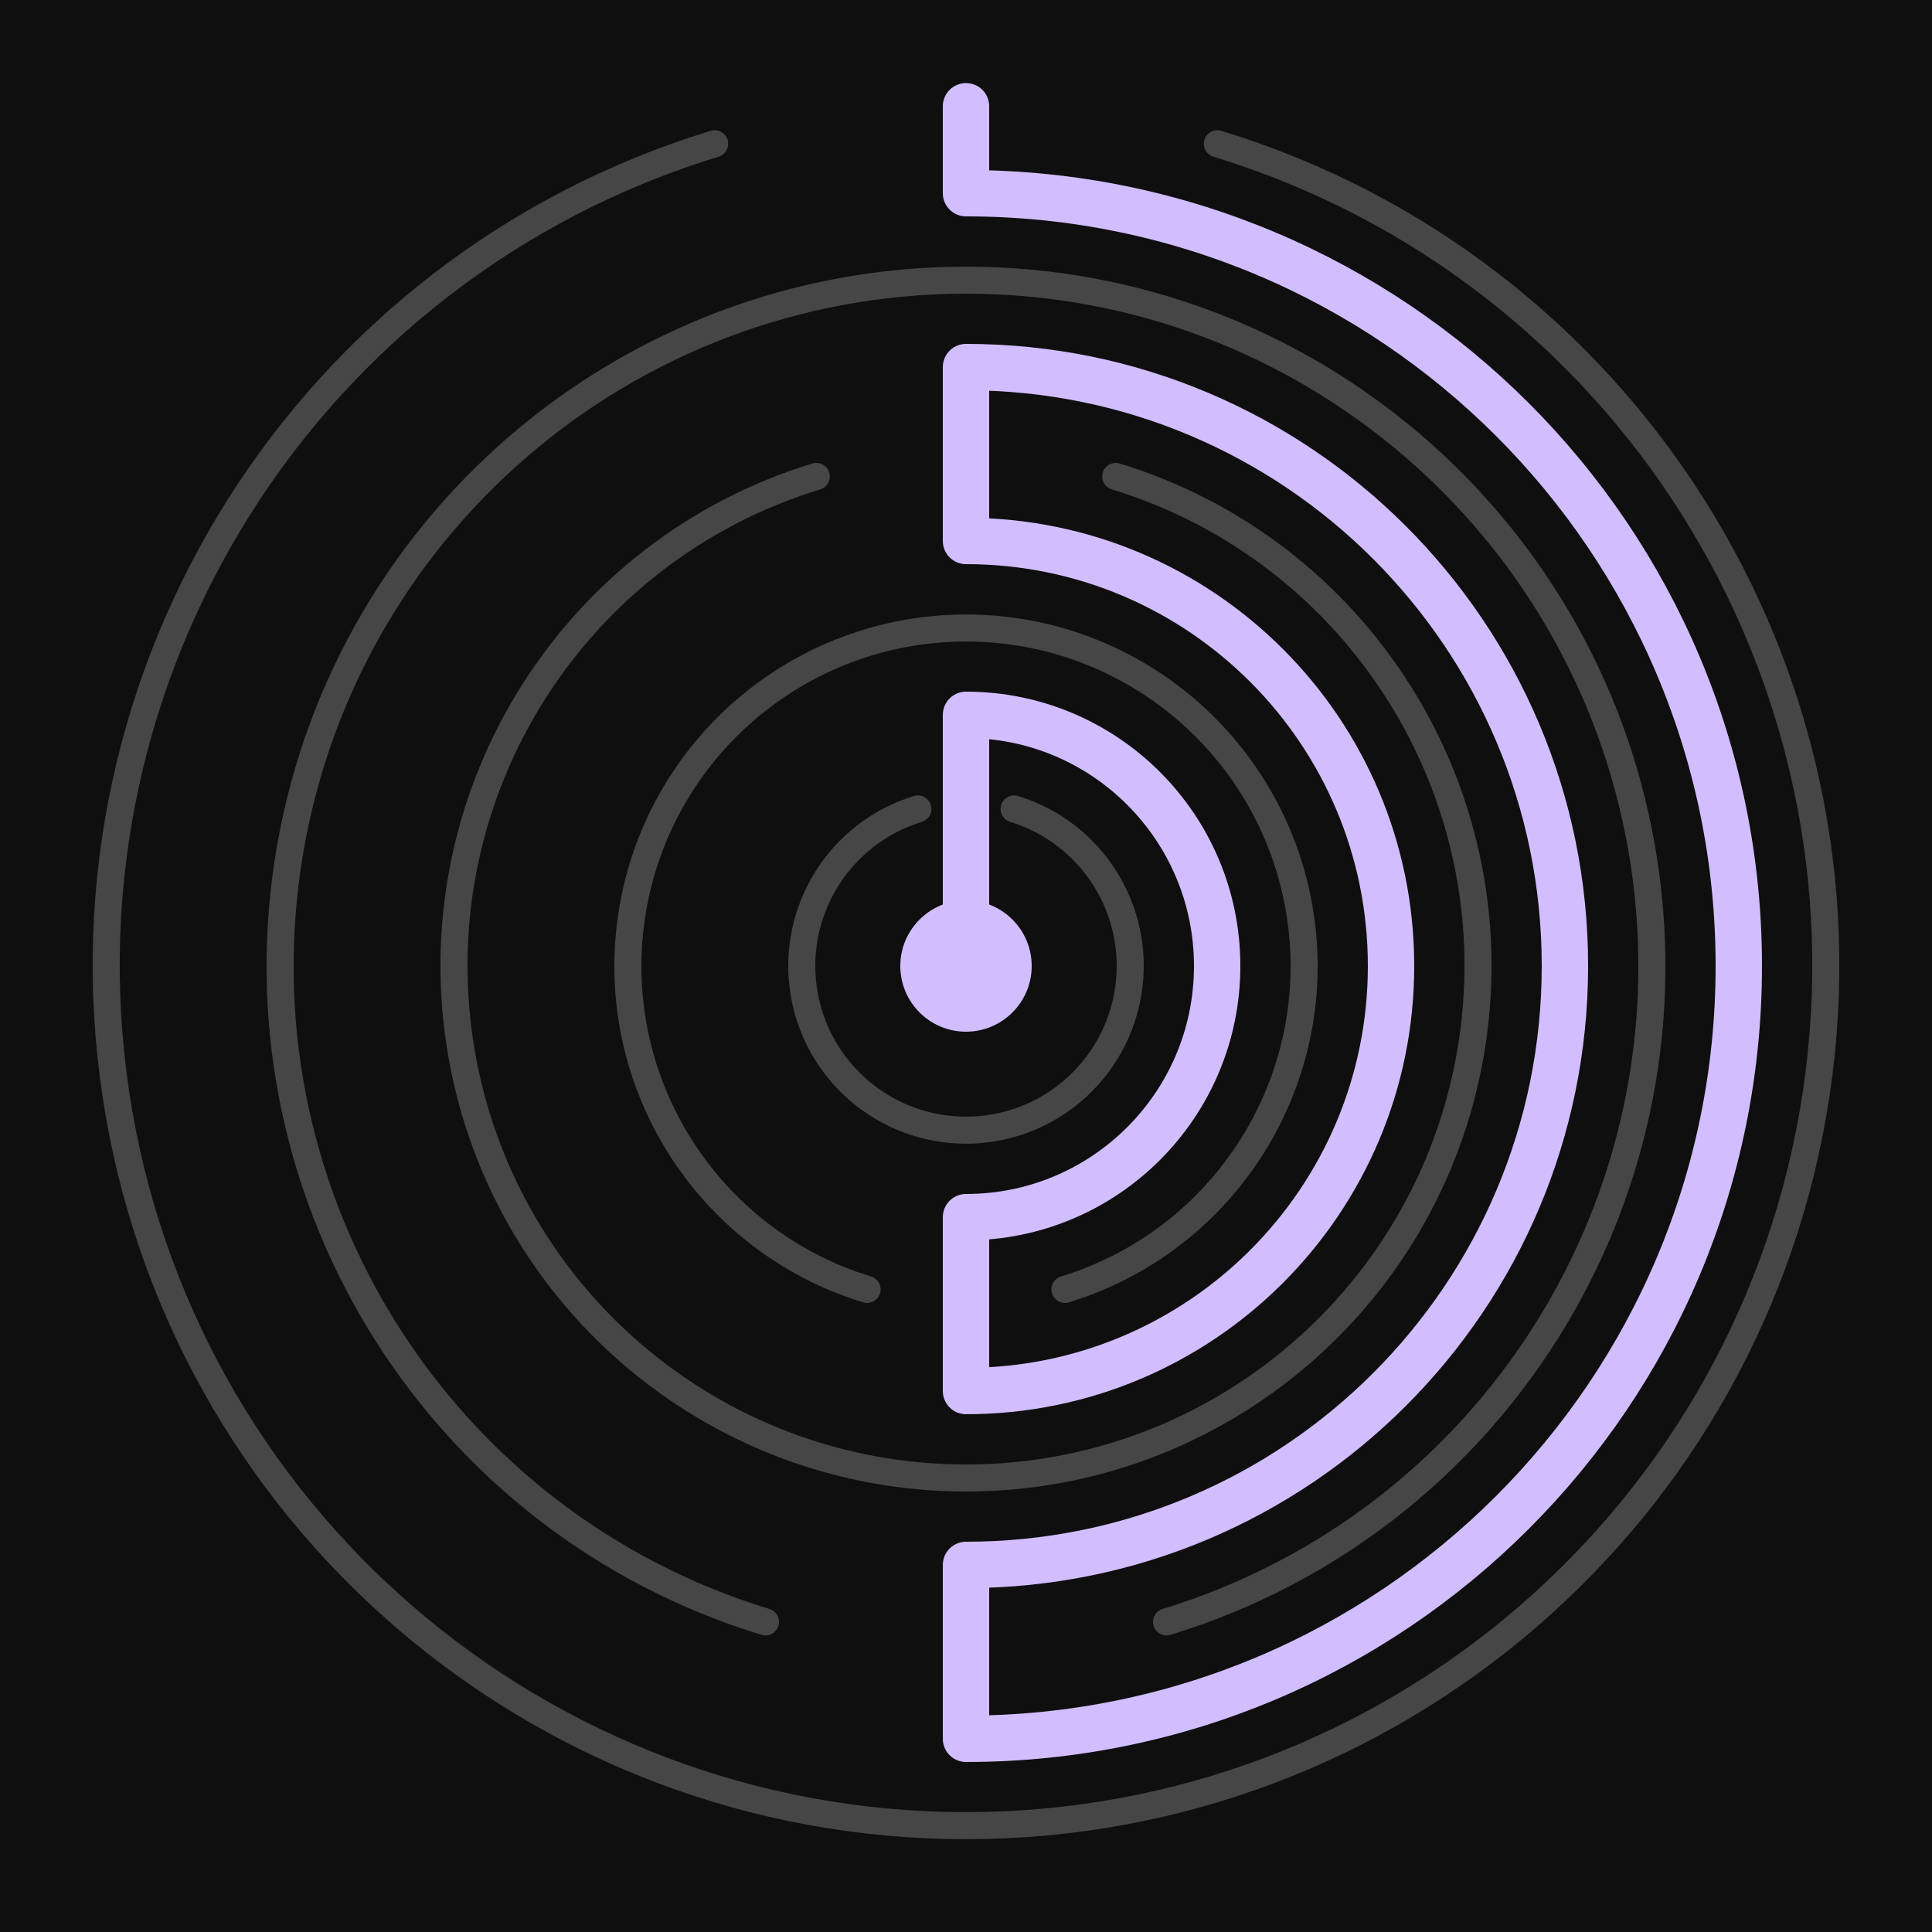
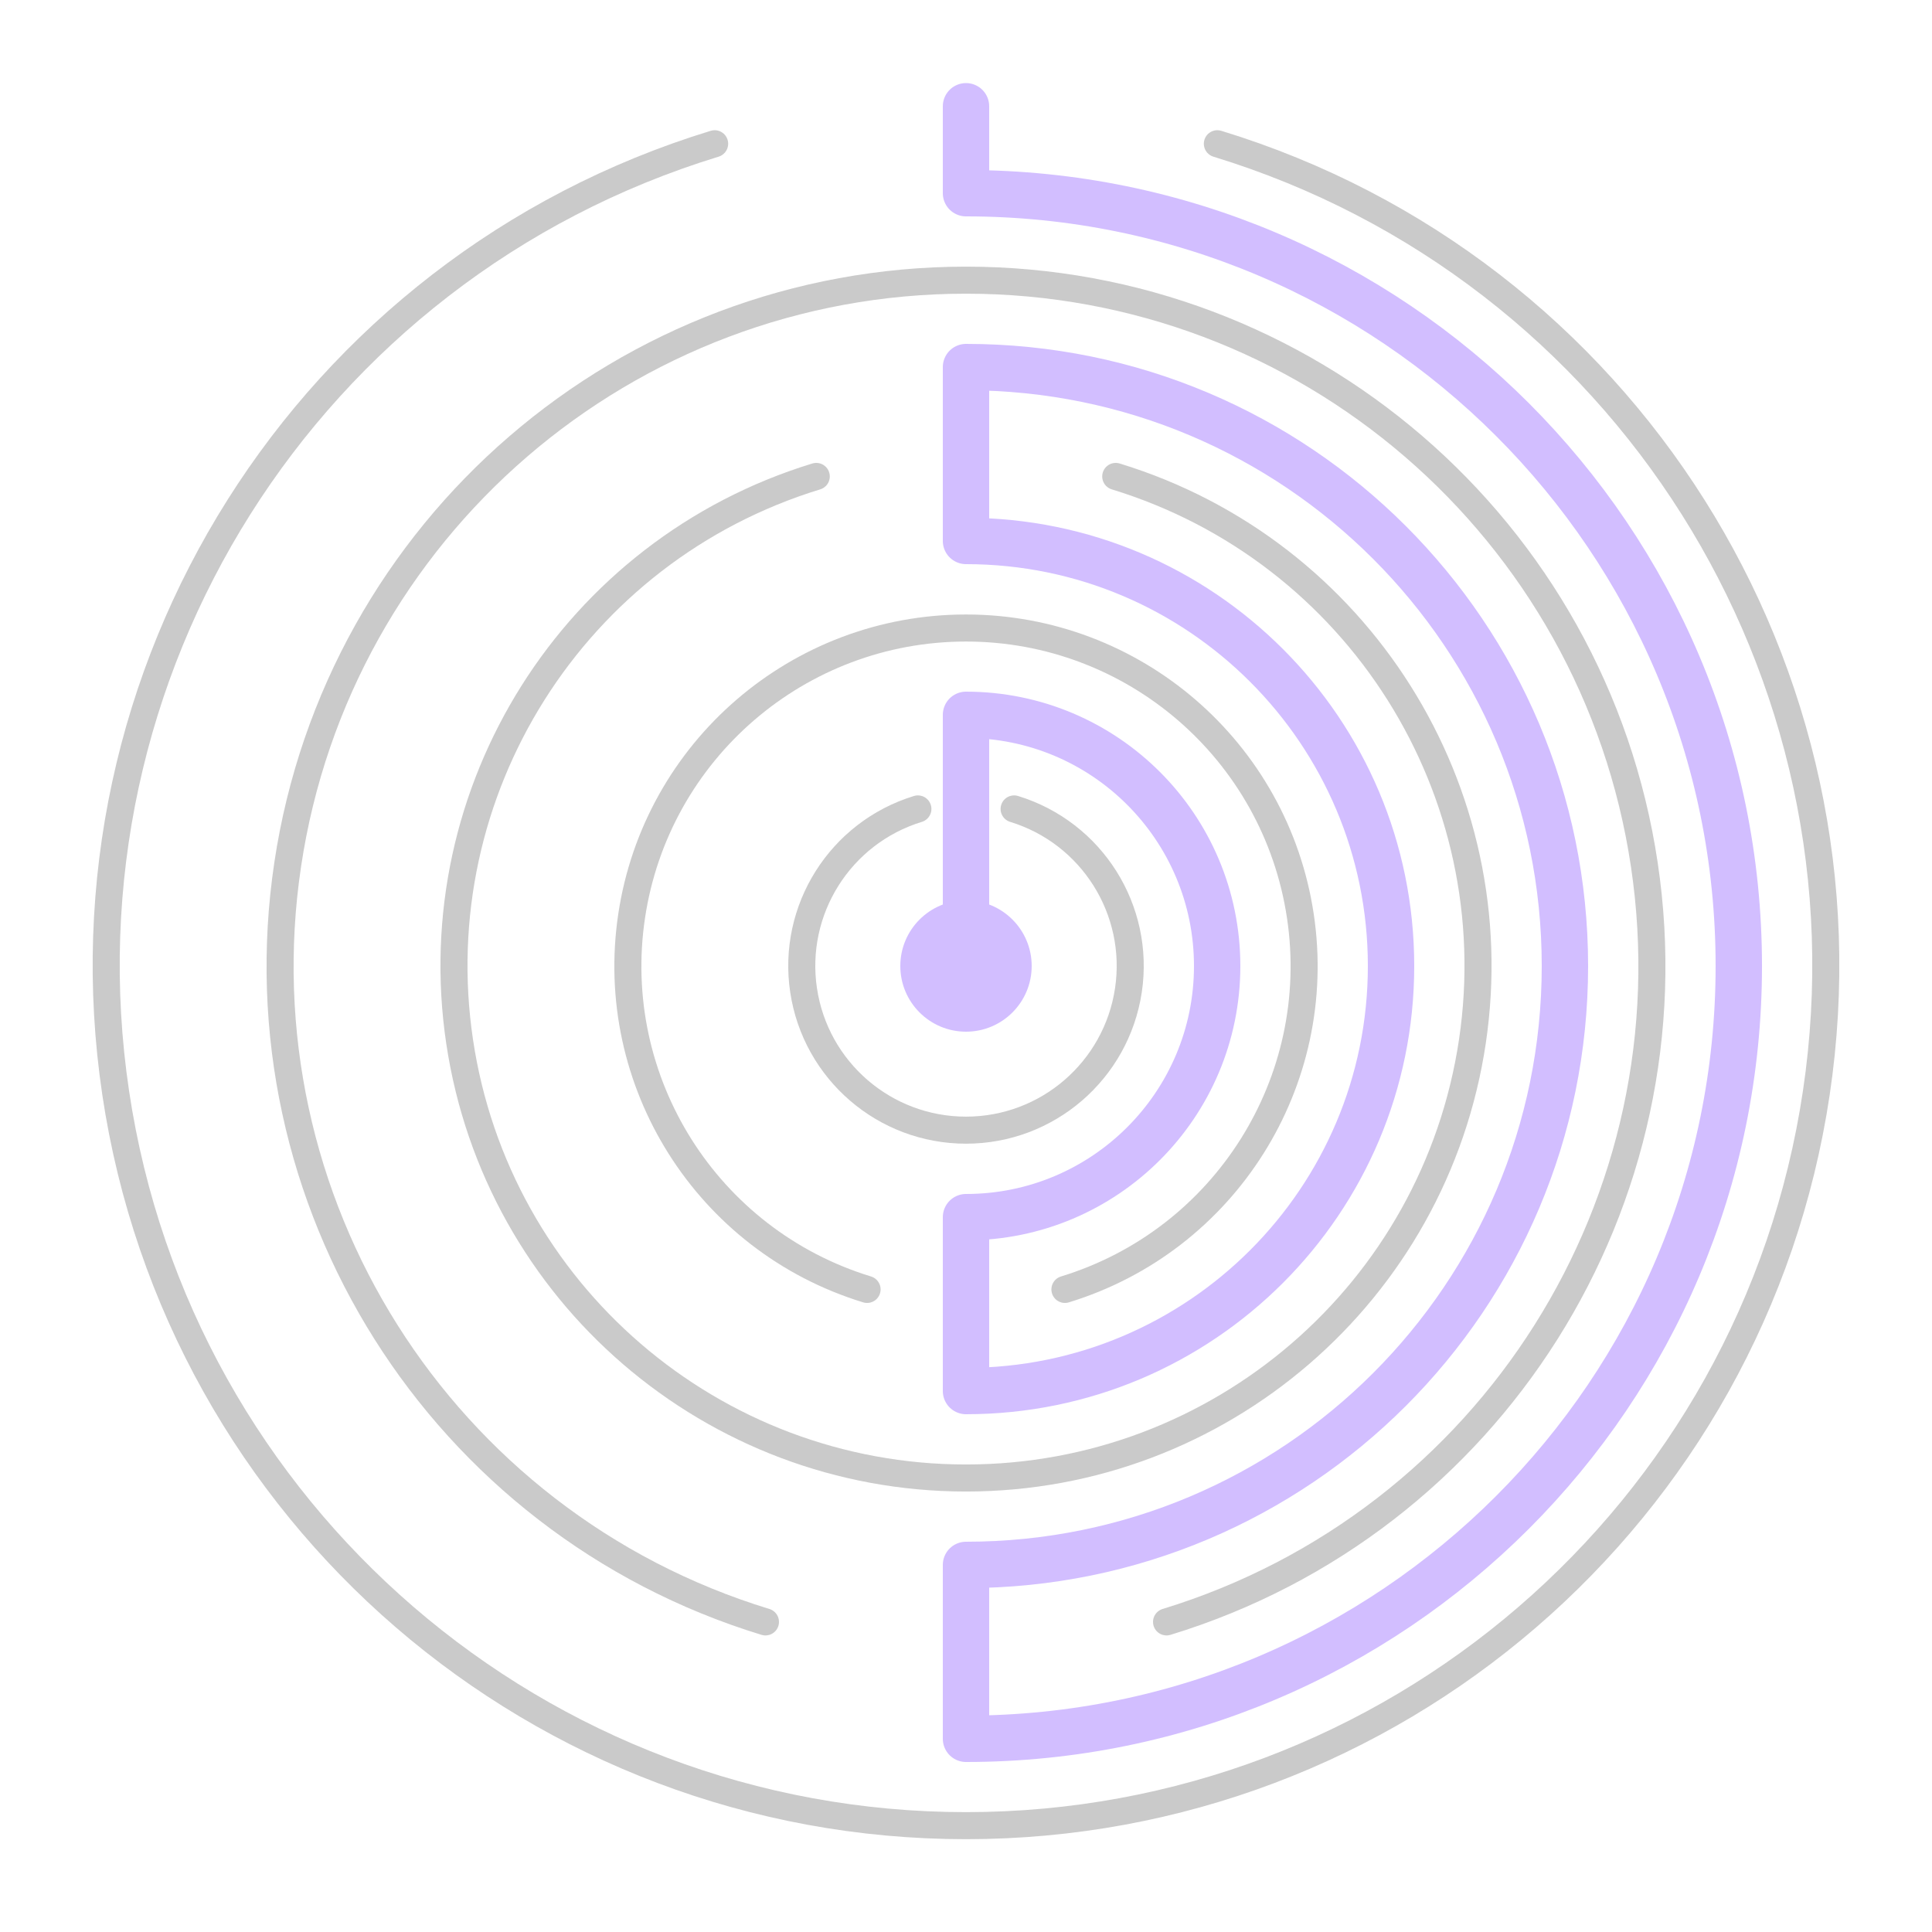
<svg xmlns="http://www.w3.org/2000/svg" viewBox="0 0 100 100" width="100" height="100">
-   <rect width="100" height="100" fill="#0f0f0f" />
  <g fill="none" stroke="#8a8a8a" stroke-opacity="0.45" stroke-width="1.4" stroke-linecap="round">
    <path d="M 63.01 7.44 A 44.5 44.5 0 1 1 36.99 7.44" />
    <path d="M 39.62 83.95 A 35.5 35.5 0 1 1 60.38 83.95" />
    <path d="M 57.75 24.66 A 26.5 26.5 0 1 1 42.25 24.66" />
    <path d="M 44.88 66.74 A 17.5 17.5 0 1 1 55.12 66.74" />
    <path d="M 52.49 41.87 A 8.5 8.5 0 1 1 47.51 41.87" />
  </g>
  <path d="M 50 5.5 L 50 10 A 40 40 0 0 1 50 90 L 50 81 A 31 31 0 0 0 50 19 L 50 28 A 22 22 0 0 1 50 72 L 50 63 A 13 13 0 0 0 50 37 L 50 46 L 50 50" fill="none" stroke="#d2beff" stroke-width="2.4" stroke-linecap="round" stroke-linejoin="round" />
  <circle cx="50" cy="50" r="3.4" fill="#d2beff" />
</svg>
